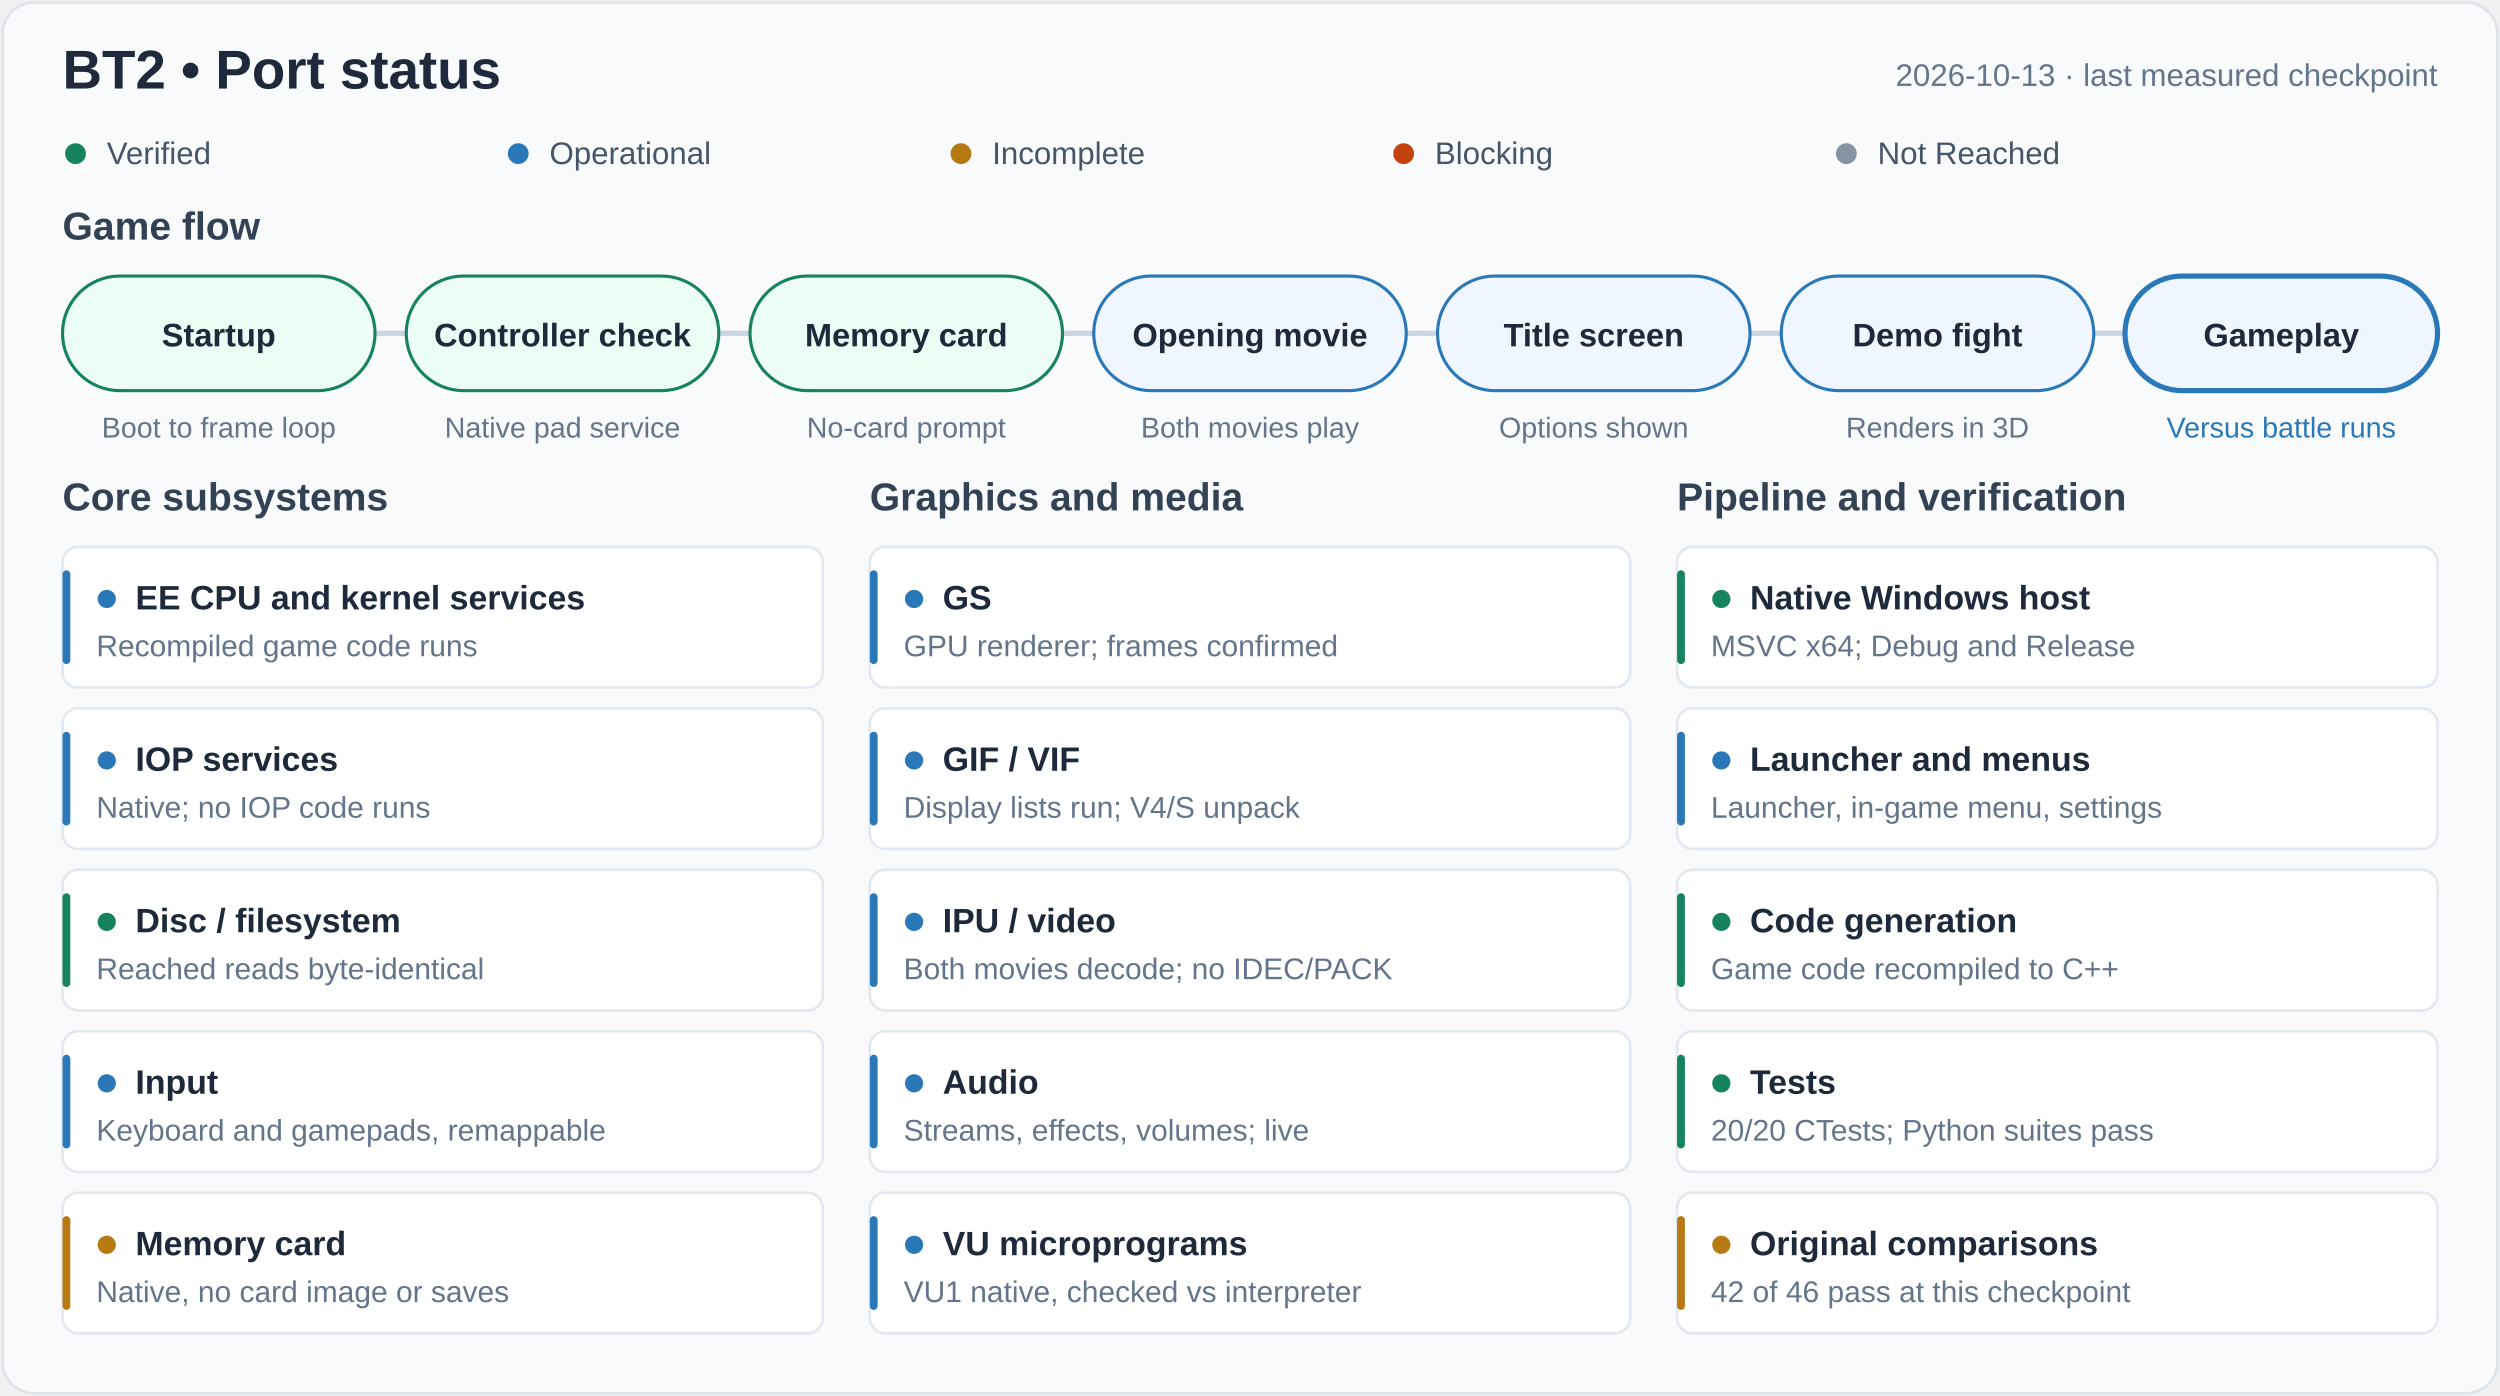
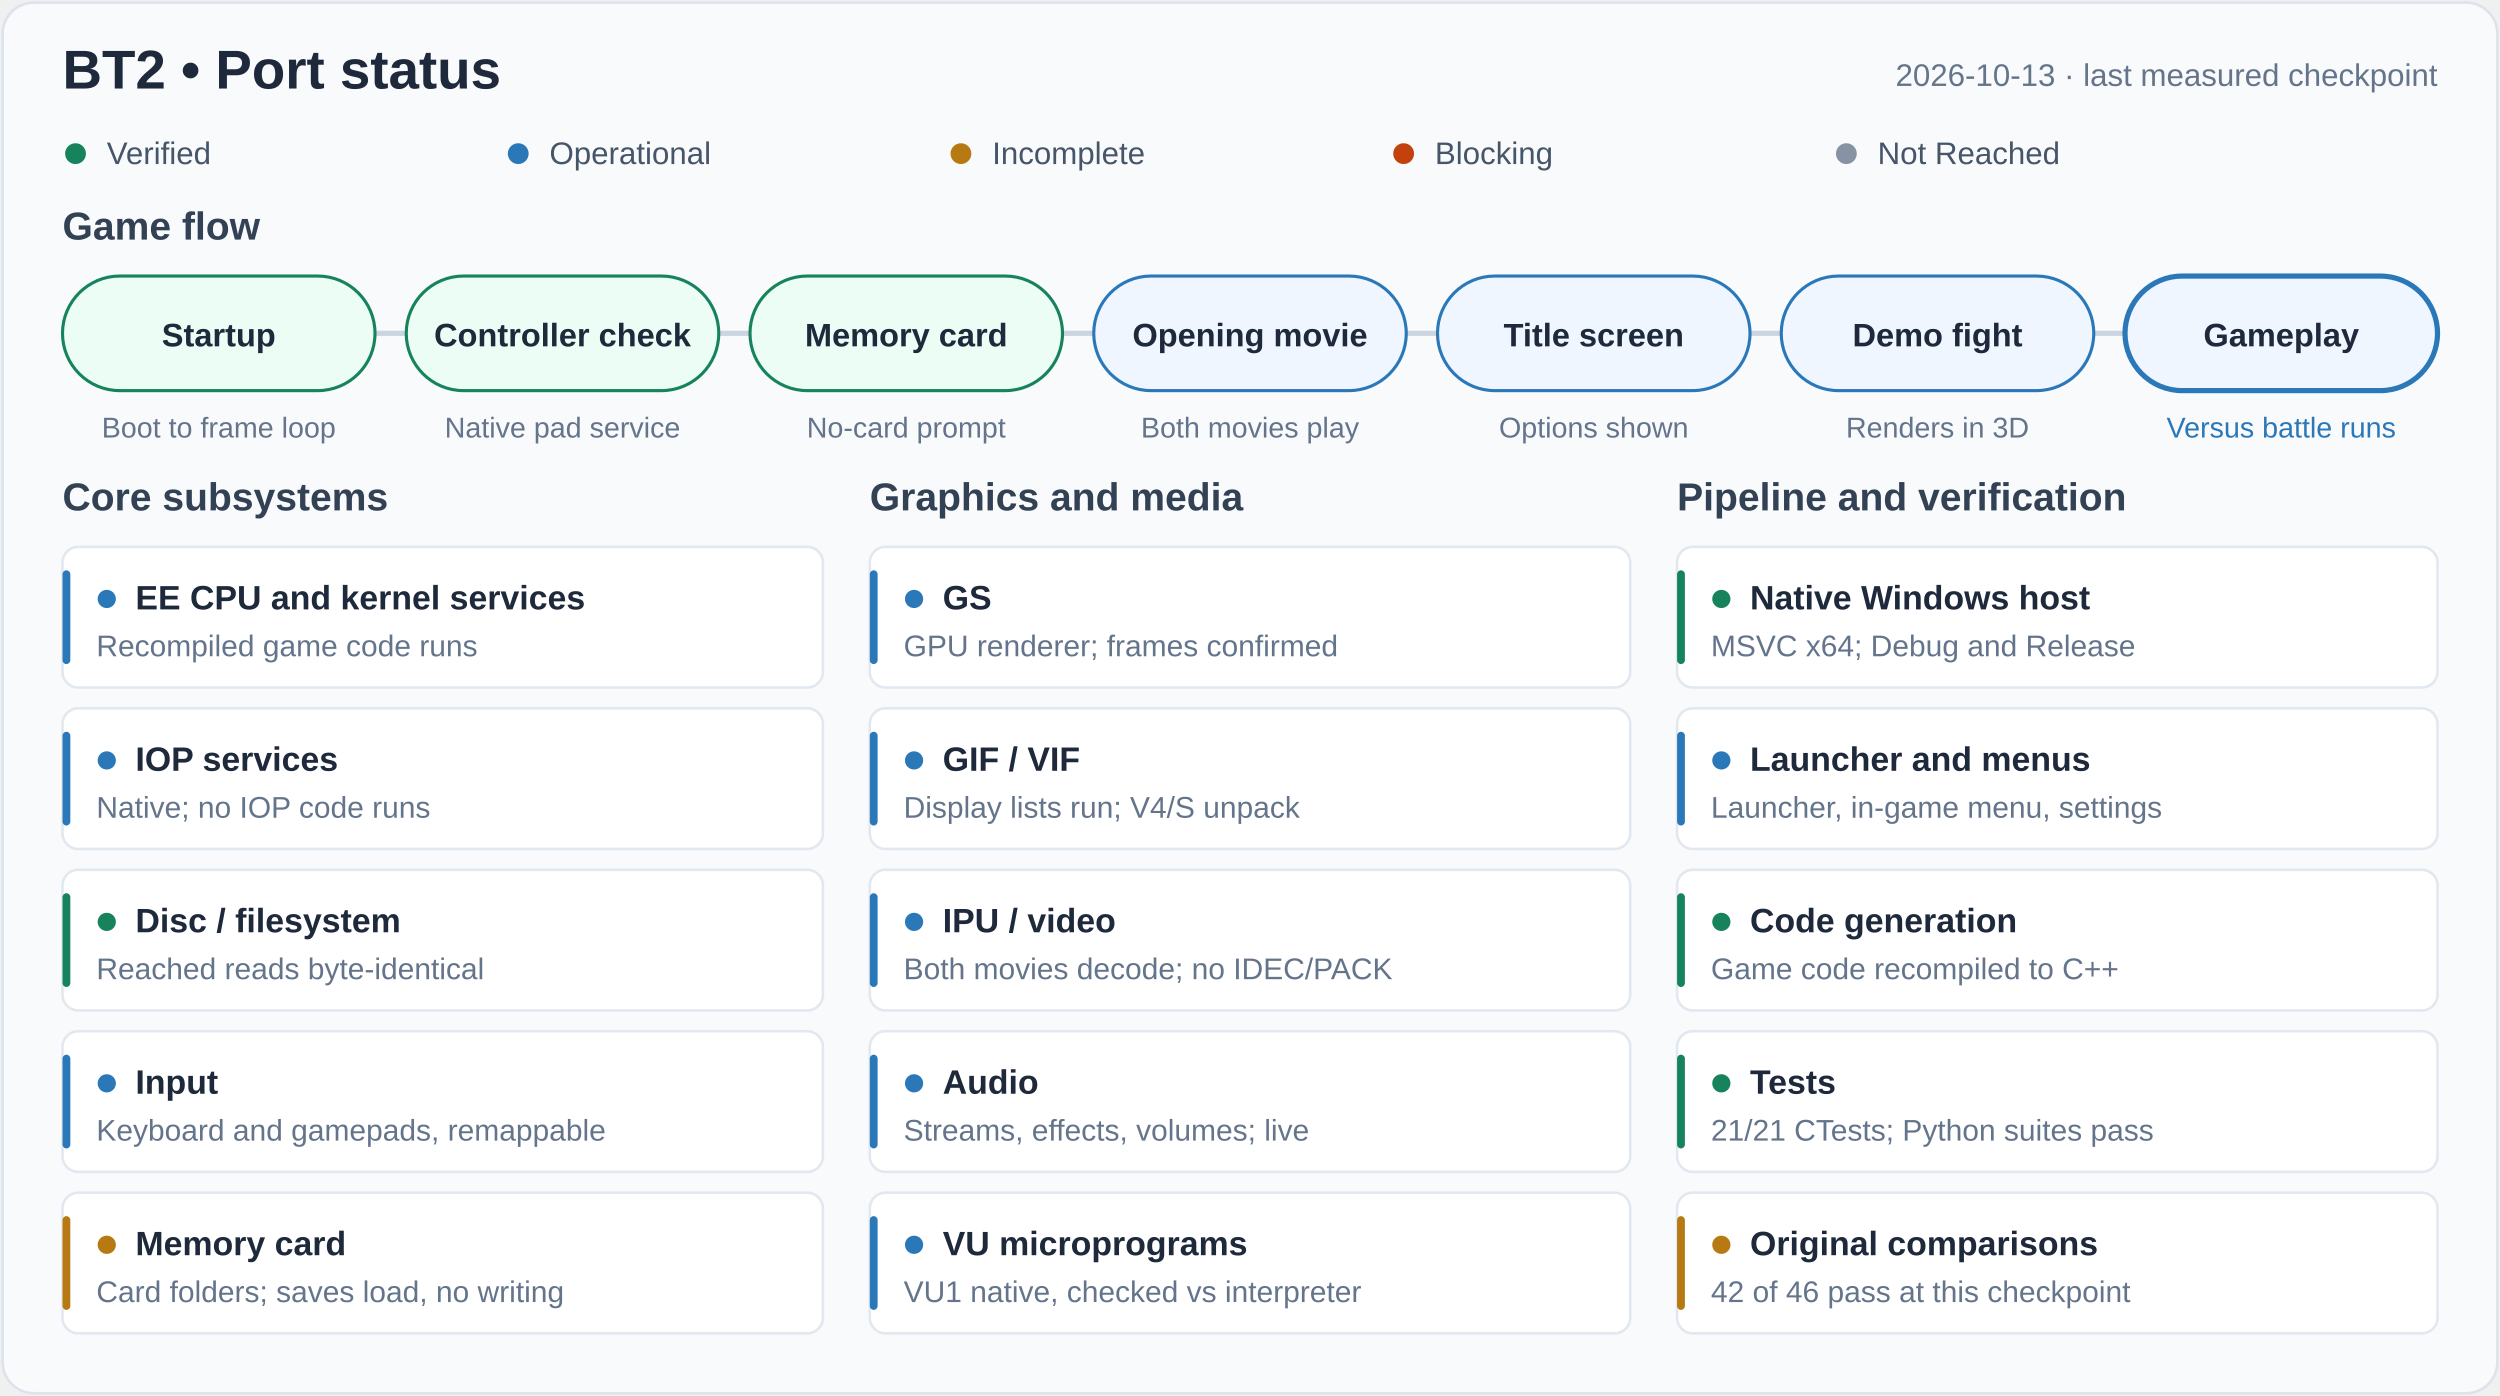
<svg xmlns="http://www.w3.org/2000/svg" width="960" height="536" viewBox="0 0 960 536" role="img" aria-labelledby="title desc">
  <rect x="1" y="1" width="958" height="534" rx="12" fill="#f8fafc" stroke="#dce3eb" />
  <g font-family="Segoe UI,Arial,sans-serif">
    <text x="24" y="34" font-size="21" font-weight="600" fill="#1e293b">BT2 • Port status</text>
    <text x="936" y="33" text-anchor="end" font-size="12" fill="#64748b">2026-10-13 · last measured checkpoint</text>
    <circle cx="29" cy="59" r="4" fill="#16835d" />
    <text x="41" y="63" font-size="12" fill="#475569">Verified</text>
    <circle cx="199" cy="59" r="4" fill="#2b78b8" />
    <text x="211" y="63" font-size="12" fill="#475569">Operational</text>
    <circle cx="369" cy="59" r="4" fill="#b77912" />
    <text x="381" y="63" font-size="12" fill="#475569">Incomplete</text>
    <circle cx="539" cy="59" r="4" fill="#c2410c" />
    <text x="551" y="63" font-size="12" fill="#475569">Blocking</text>
    <circle cx="709" cy="59" r="4" fill="#8793a5" />
    <text x="721" y="63" font-size="12" fill="#475569">Not Reached</text>
    <text x="24" y="92" font-size="15" font-weight="600" fill="#334155">Game flow</text>
    <line x1="84.0" y1="128" x2="876.0" y2="128" stroke="#cbd5e1" stroke-width="2" />
    <g>
      <rect x="24.0" y="106" width="120.0" height="44" rx="22" fill="#ecfdf5" stroke="#16835d" stroke-width="1.2" />
      <text x="84.0" y="133" text-anchor="middle" font-size="12.5" font-weight="600" fill="#1e293b">Startup</text>
      <text x="84.0" y="168" text-anchor="middle" font-size="11" fill="#64748b">Boot to frame loop</text>
    </g>
    <g>
      <rect x="156.0" y="106" width="120.0" height="44" rx="22" fill="#ecfdf5" stroke="#16835d" stroke-width="1.2" />
      <text x="216.0" y="133" text-anchor="middle" font-size="12.5" font-weight="600" fill="#1e293b">Controller check</text>
      <text x="216.0" y="168" text-anchor="middle" font-size="11" fill="#64748b">Native pad service</text>
    </g>
    <g>
      <rect x="288.0" y="106" width="120.0" height="44" rx="22" fill="#ecfdf5" stroke="#16835d" stroke-width="1.2" />
      <text x="348.0" y="133" text-anchor="middle" font-size="12.5" font-weight="600" fill="#1e293b">Memory card</text>
      <text x="348.0" y="168" text-anchor="middle" font-size="11" fill="#64748b">No-card prompt</text>
    </g>
    <g>
      <rect x="420.0" y="106" width="120.0" height="44" rx="22" fill="#eff6ff" stroke="#2b78b8" stroke-width="1.2" />
      <text x="480.0" y="133" text-anchor="middle" font-size="12.5" font-weight="600" fill="#1e293b">Opening movie</text>
      <text x="480.0" y="168" text-anchor="middle" font-size="11" fill="#64748b">Both movies play</text>
    </g>
    <g>
      <rect x="552.0" y="106" width="120.0" height="44" rx="22" fill="#eff6ff" stroke="#2b78b8" stroke-width="1.2" />
      <text x="612.0" y="133" text-anchor="middle" font-size="12.5" font-weight="600" fill="#1e293b">Title screen</text>
      <text x="612.0" y="168" text-anchor="middle" font-size="11" fill="#64748b">Options shown</text>
    </g>
    <g>
      <rect x="684.0" y="106" width="120.0" height="44" rx="22" fill="#eff6ff" stroke="#2b78b8" stroke-width="1.2" />
      <text x="744.0" y="133" text-anchor="middle" font-size="12.5" font-weight="600" fill="#1e293b">Demo fight</text>
      <text x="744.0" y="168" text-anchor="middle" font-size="11" fill="#64748b">Renders in 3D</text>
    </g>
    <g>
      <rect x="816.0" y="106" width="120.0" height="44" rx="22" fill="#eff6ff" stroke="#2b78b8" stroke-width="2" />
      <text x="876.0" y="133" text-anchor="middle" font-size="12.5" font-weight="600" fill="#1e293b">Gameplay</text>
      <text x="876.0" y="168" text-anchor="middle" font-size="11" fill="#2b78b8">Versus battle runs</text>
    </g>
    <text x="24" y="196" font-size="15" font-weight="600" fill="#334155">Core subsystems</text>
    <g>
      <rect x="24" y="210" width="292" height="54" rx="6" fill="#fff" stroke="#e2e8f0" />
      <rect x="24" y="219" width="3" height="36" rx="1.5" fill="#2b78b8" />
      <circle cx="41" cy="230" r="3.5" fill="#2b78b8" />
      <text x="52" y="234" font-size="13" font-weight="600" fill="#1e293b">EE CPU and kernel services</text>
      <text x="37" y="252" font-size="11.5" fill="#64748b">Recompiled game code runs</text>
    </g>
    <g>
      <rect x="24" y="272" width="292" height="54" rx="6" fill="#fff" stroke="#e2e8f0" />
      <rect x="24" y="281" width="3" height="36" rx="1.5" fill="#2b78b8" />
      <circle cx="41" cy="292" r="3.5" fill="#2b78b8" />
      <text x="52" y="296" font-size="13" font-weight="600" fill="#1e293b">IOP services</text>
      <text x="37" y="314" font-size="11.5" fill="#64748b">Native; no IOP code runs</text>
    </g>
    <g>
      <rect x="24" y="334" width="292" height="54" rx="6" fill="#fff" stroke="#e2e8f0" />
      <rect x="24" y="343" width="3" height="36" rx="1.5" fill="#16835d" />
      <circle cx="41" cy="354" r="3.5" fill="#16835d" />
      <text x="52" y="358" font-size="13" font-weight="600" fill="#1e293b">Disc / filesystem</text>
      <text x="37" y="376" font-size="11.5" fill="#64748b">Reached reads byte-identical</text>
    </g>
    <g>
      <rect x="24" y="396" width="292" height="54" rx="6" fill="#fff" stroke="#e2e8f0" />
      <rect x="24" y="405" width="3" height="36" rx="1.5" fill="#2b78b8" />
      <circle cx="41" cy="416" r="3.5" fill="#2b78b8" />
      <text x="52" y="420" font-size="13" font-weight="600" fill="#1e293b">Input</text>
      <text x="37" y="438" font-size="11.5" fill="#64748b">Keyboard and gamepads, remappable</text>
    </g>
    <g>
      <rect x="24" y="458" width="292" height="54" rx="6" fill="#fff" stroke="#e2e8f0" />
      <rect x="24" y="467" width="3" height="36" rx="1.5" fill="#b77912" />
      <circle cx="41" cy="478" r="3.5" fill="#b77912" />
      <text x="52" y="482" font-size="13" font-weight="600" fill="#1e293b">Memory card</text>
-       <text x="37" y="500" font-size="11.5" fill="#64748b">Native, no card image or saves</text>
+       <text x="37" y="500" font-size="11.5" fill="#64748b">Card folders; saves load, no writing</text>
    </g>
    <text x="334" y="196" font-size="15" font-weight="600" fill="#334155">Graphics and media</text>
    <g>
      <rect x="334" y="210" width="292" height="54" rx="6" fill="#fff" stroke="#e2e8f0" />
      <rect x="334" y="219" width="3" height="36" rx="1.5" fill="#2b78b8" />
      <circle cx="351" cy="230" r="3.5" fill="#2b78b8" />
      <text x="362" y="234" font-size="13" font-weight="600" fill="#1e293b">GS</text>
      <text x="347" y="252" font-size="11.5" fill="#64748b">GPU renderer; frames confirmed</text>
    </g>
    <g>
      <rect x="334" y="272" width="292" height="54" rx="6" fill="#fff" stroke="#e2e8f0" />
      <rect x="334" y="281" width="3" height="36" rx="1.5" fill="#2b78b8" />
      <circle cx="351" cy="292" r="3.5" fill="#2b78b8" />
      <text x="362" y="296" font-size="13" font-weight="600" fill="#1e293b">GIF / VIF</text>
      <text x="347" y="314" font-size="11.5" fill="#64748b">Display lists run; V4/S unpack</text>
    </g>
    <g>
      <rect x="334" y="334" width="292" height="54" rx="6" fill="#fff" stroke="#e2e8f0" />
      <rect x="334" y="343" width="3" height="36" rx="1.5" fill="#2b78b8" />
      <circle cx="351" cy="354" r="3.5" fill="#2b78b8" />
      <text x="362" y="358" font-size="13" font-weight="600" fill="#1e293b">IPU / video</text>
      <text x="347" y="376" font-size="11.5" fill="#64748b">Both movies decode; no IDEC/PACK</text>
    </g>
    <g>
      <rect x="334" y="396" width="292" height="54" rx="6" fill="#fff" stroke="#e2e8f0" />
      <rect x="334" y="405" width="3" height="36" rx="1.5" fill="#2b78b8" />
      <circle cx="351" cy="416" r="3.5" fill="#2b78b8" />
      <text x="362" y="420" font-size="13" font-weight="600" fill="#1e293b">Audio</text>
      <text x="347" y="438" font-size="11.5" fill="#64748b">Streams, effects, volumes; live</text>
    </g>
    <g>
      <rect x="334" y="458" width="292" height="54" rx="6" fill="#fff" stroke="#e2e8f0" />
      <rect x="334" y="467" width="3" height="36" rx="1.5" fill="#2b78b8" />
      <circle cx="351" cy="478" r="3.5" fill="#2b78b8" />
      <text x="362" y="482" font-size="13" font-weight="600" fill="#1e293b">VU microprograms</text>
      <text x="347" y="500" font-size="11.5" fill="#64748b">VU1 native, checked vs interpreter</text>
    </g>
    <text x="644" y="196" font-size="15" font-weight="600" fill="#334155">Pipeline and verification</text>
    <g>
      <rect x="644" y="210" width="292" height="54" rx="6" fill="#fff" stroke="#e2e8f0" />
      <rect x="644" y="219" width="3" height="36" rx="1.5" fill="#16835d" />
      <circle cx="661" cy="230" r="3.5" fill="#16835d" />
      <text x="672" y="234" font-size="13" font-weight="600" fill="#1e293b">Native Windows host</text>
      <text x="657" y="252" font-size="11.5" fill="#64748b">MSVC x64; Debug and Release</text>
    </g>
    <g>
      <rect x="644" y="272" width="292" height="54" rx="6" fill="#fff" stroke="#e2e8f0" />
      <rect x="644" y="281" width="3" height="36" rx="1.5" fill="#2b78b8" />
      <circle cx="661" cy="292" r="3.5" fill="#2b78b8" />
      <text x="672" y="296" font-size="13" font-weight="600" fill="#1e293b">Launcher and menus</text>
      <text x="657" y="314" font-size="11.5" fill="#64748b">Launcher, in-game menu, settings</text>
    </g>
    <g>
      <rect x="644" y="334" width="292" height="54" rx="6" fill="#fff" stroke="#e2e8f0" />
      <rect x="644" y="343" width="3" height="36" rx="1.5" fill="#16835d" />
      <circle cx="661" cy="354" r="3.5" fill="#16835d" />
      <text x="672" y="358" font-size="13" font-weight="600" fill="#1e293b">Code generation</text>
      <text x="657" y="376" font-size="11.5" fill="#64748b">Game code recompiled to C++</text>
    </g>
    <g>
      <rect x="644" y="396" width="292" height="54" rx="6" fill="#fff" stroke="#e2e8f0" />
      <rect x="644" y="405" width="3" height="36" rx="1.5" fill="#16835d" />
      <circle cx="661" cy="416" r="3.5" fill="#16835d" />
      <text x="672" y="420" font-size="13" font-weight="600" fill="#1e293b">Tests</text>
-       <text x="657" y="438" font-size="11.5" fill="#64748b">20/20 CTests; Python suites pass</text>
+       <text x="657" y="438" font-size="11.5" fill="#64748b">21/21 CTests; Python suites pass</text>
    </g>
    <g>
      <rect x="644" y="458" width="292" height="54" rx="6" fill="#fff" stroke="#e2e8f0" />
      <rect x="644" y="467" width="3" height="36" rx="1.5" fill="#b77912" />
      <circle cx="661" cy="478" r="3.5" fill="#b77912" />
      <text x="672" y="482" font-size="13" font-weight="600" fill="#1e293b">Original comparisons</text>
      <text x="657" y="500" font-size="11.5" fill="#64748b">42 of 46 pass at this checkpoint</text>
    </g>
  </g>
</svg>
